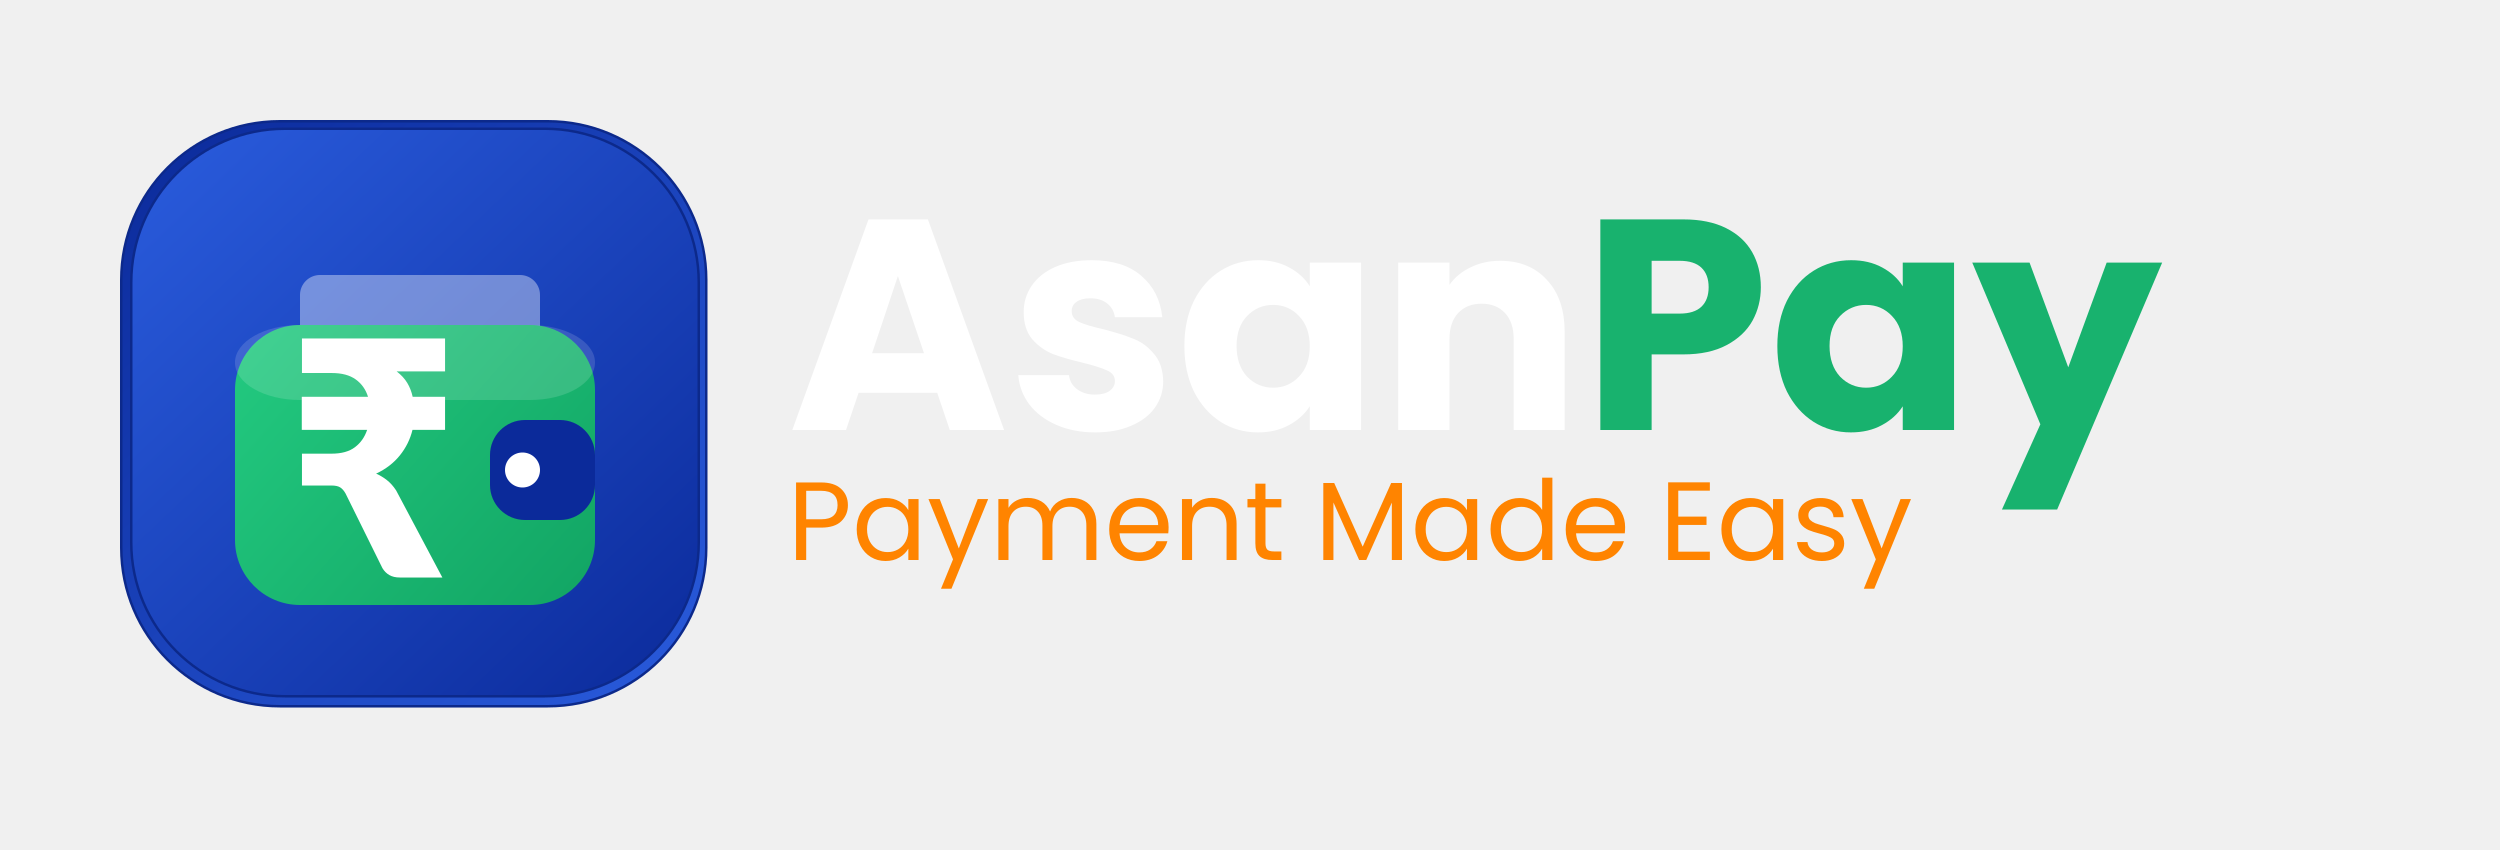
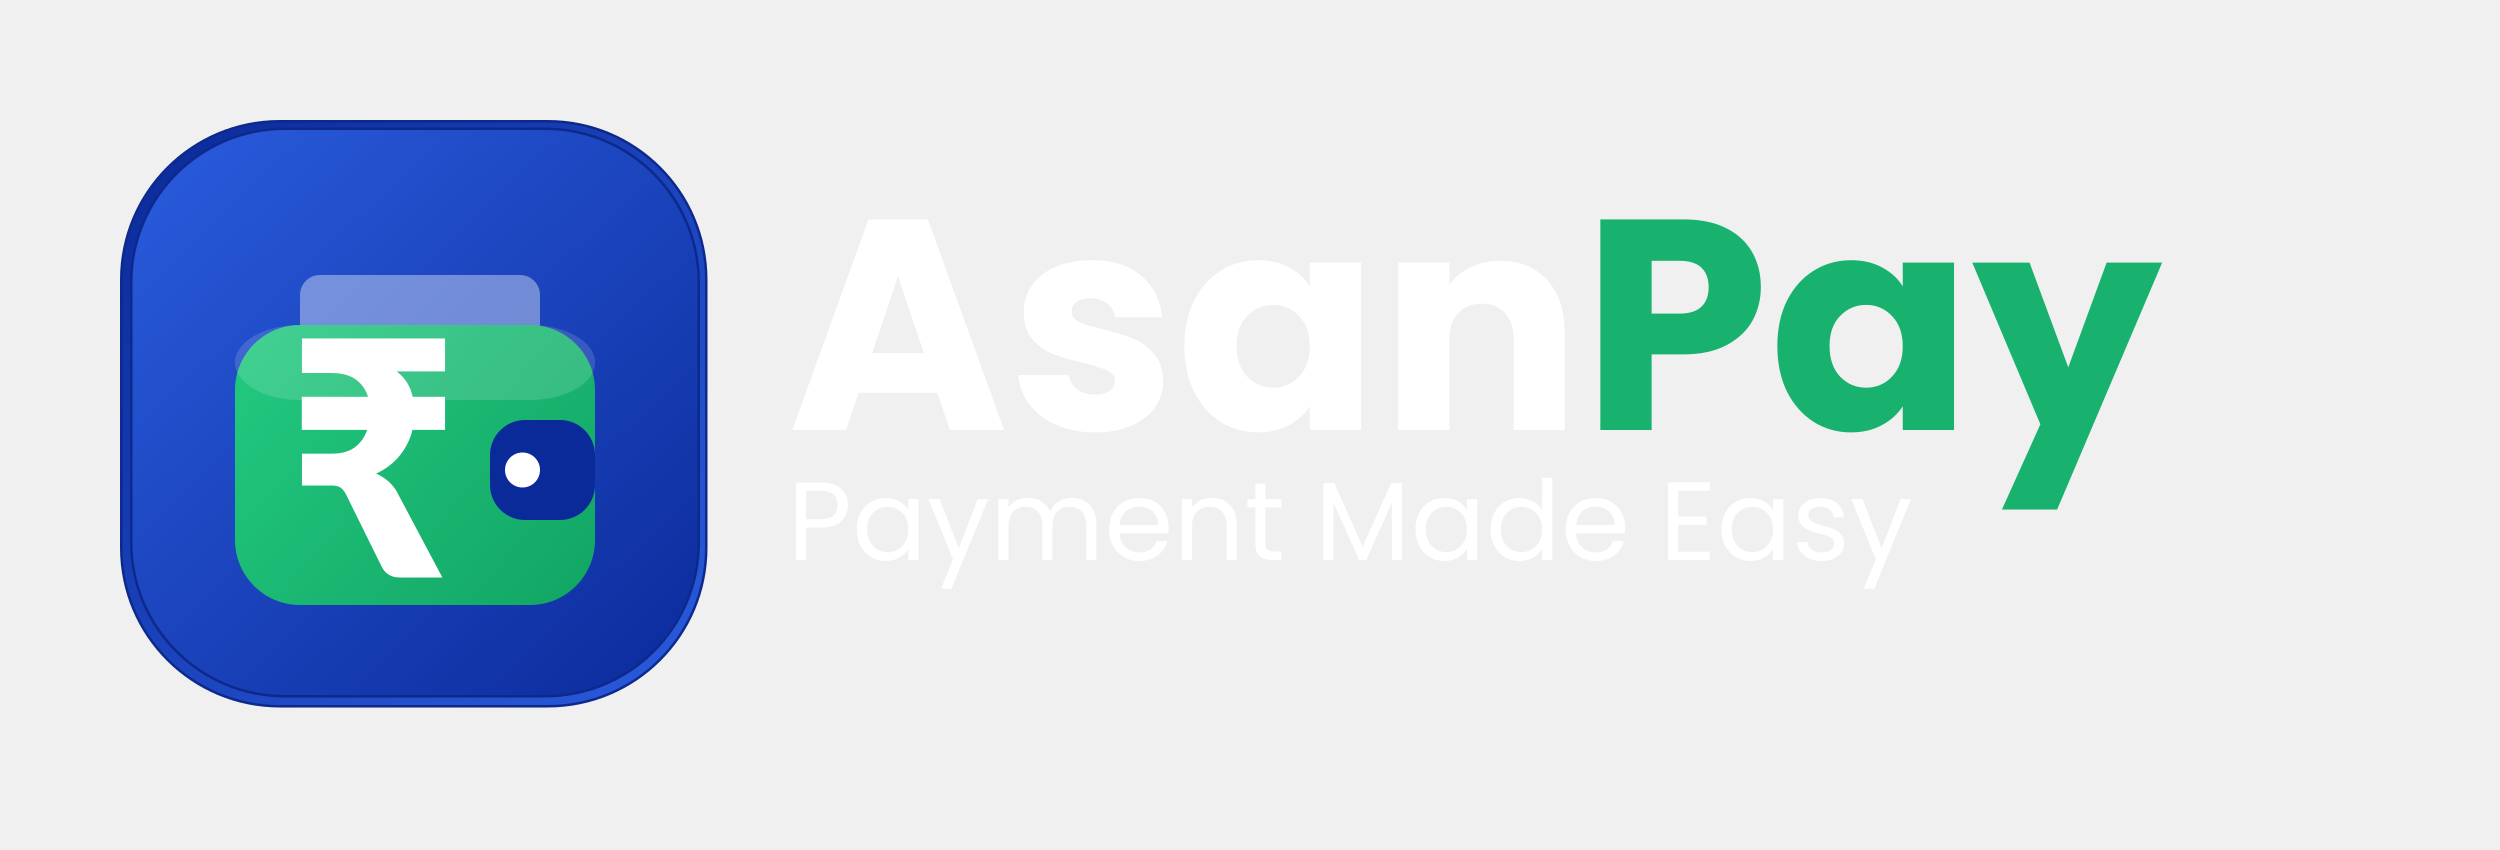
<svg xmlns="http://www.w3.org/2000/svg" width="1000" height="340" viewBox="0 0 1000 340" fill="none">
  <path d="M111.903 48.5H219.097C254.113 48.5 282.5 76.887 282.5 111.903V219.097C282.5 254.113 254.113 282.5 219.097 282.5H111.903C76.887 282.5 48.5 254.113 48.5 219.097V111.903C48.5 76.887 76.887 48.5 111.903 48.5Z" fill="url(#paint0_linear_150_88)" stroke="#0C298B" />
  <path d="M114 51.5H218C251.966 51.5 279.5 79.034 279.5 113V217C279.5 250.966 251.966 278.5 218 278.5H114C80.034 278.5 52.5 250.966 52.5 217V113C52.5 79.034 80.034 51.5 114 51.5Z" fill="url(#paint1_linear_150_88)" stroke="#0C298B" />
  <path opacity="0.38" d="M208 110H128C123.582 110 120 113.582 120 118V132C120 136.418 123.582 140 128 140H208C212.418 140 216 136.418 216 132V118C216 113.582 212.418 110 208 110Z" fill="white" />
  <path d="M212 130H120C105.641 130 94 141.641 94 156V216C94 230.359 105.641 242 120 242H212C226.359 242 238 230.359 238 216V156C238 141.641 226.359 130 212 130Z" fill="url(#paint2_linear_150_88)" />
  <path opacity="0.14" d="M212 130H120C105.641 130 94 136.716 94 145C94 153.284 105.641 160 120 160H212C226.359 160 238 153.284 238 145C238 136.716 226.359 130 212 130Z" fill="white" />
  <path d="M224 168H210C202.268 168 196 174.268 196 182V194C196 201.732 202.268 208 210 208H224C231.732 208 238 201.732 238 194V182C238 174.268 231.732 168 224 168Z" fill="#0B2A9A" />
  <path d="M209 195C212.866 195 216 191.866 216 188C216 184.134 212.866 181 209 181C205.134 181 202 184.134 202 188C202 191.866 205.134 195 209 195Z" fill="white" />
  <path d="M147.208 158.712C146.296 155.784 144.652 153.468 142.276 151.764C139.9 150.06 136.72 149.208 132.736 149.208H120.784V135.384H178.024V148.56H158.656C160.48 149.952 161.896 151.488 162.904 153.168C163.912 154.848 164.632 156.696 165.064 158.712H178.024V171.96H164.992C164.08 175.704 162.4 179.1 159.952 182.148C157.504 185.196 154.336 187.632 150.448 189.456C151.984 190.128 153.424 190.992 154.768 192.048C156.112 193.104 157.336 194.472 158.44 196.152L176.944 231H159.88C158.248 231 156.868 230.676 155.74 230.028C154.612 229.38 153.688 228.456 152.968 227.256L138.208 197.376C137.584 196.272 136.876 195.468 136.084 194.964C135.292 194.46 134.128 194.208 132.592 194.208H120.784V181.464H132.664C136.6 181.464 139.708 180.6 141.988 178.872C144.268 177.144 145.888 174.84 146.848 171.96H120.712V158.712H147.208Z" fill="white" />
  <path d="M374.88 157.12H343.44L338.4 172H316.92L347.4 87.76H371.16L401.64 172H379.92L374.88 157.12ZM369.6 141.28L359.16 110.44L348.84 141.28H369.6ZM438.157 172.96C432.317 172.96 427.117 171.96 422.557 169.96C417.997 167.96 414.397 165.24 411.757 161.8C409.117 158.28 407.637 154.36 407.317 150.04H427.597C427.837 152.36 428.917 154.24 430.837 155.68C432.757 157.12 435.117 157.84 437.917 157.84C440.477 157.84 442.437 157.36 443.797 156.4C445.237 155.36 445.957 154.04 445.957 152.44C445.957 150.52 444.957 149.12 442.957 148.24C440.957 147.28 437.717 146.24 433.237 145.12C428.437 144 424.437 142.84 421.237 141.64C418.037 140.36 415.277 138.4 412.957 135.76C410.637 133.04 409.477 129.4 409.477 124.84C409.477 121 410.517 117.52 412.597 114.4C414.757 111.2 417.877 108.68 421.957 106.84C426.117 105 431.037 104.08 436.717 104.08C445.117 104.08 451.717 106.16 456.517 110.32C461.397 114.48 464.197 120 464.917 126.88H445.957C445.637 124.56 444.597 122.72 442.837 121.36C441.157 120 438.917 119.32 436.117 119.32C433.717 119.32 431.877 119.8 430.597 120.76C429.317 121.64 428.677 122.88 428.677 124.48C428.677 126.4 429.677 127.84 431.677 128.8C433.757 129.76 436.957 130.72 441.277 131.68C446.237 132.96 450.277 134.24 453.397 135.52C456.517 136.72 459.237 138.72 461.557 141.52C463.957 144.24 465.197 147.92 465.277 152.56C465.277 156.48 464.157 160 461.917 163.12C459.757 166.16 456.597 168.56 452.437 170.32C448.357 172.08 443.597 172.96 438.157 172.96ZM473.751 138.4C473.751 131.52 475.031 125.48 477.591 120.28C480.231 115.08 483.791 111.08 488.271 108.28C492.751 105.48 497.751 104.08 503.271 104.08C507.991 104.08 512.111 105.04 515.631 106.96C519.231 108.88 521.991 111.4 523.911 114.52V105.04H544.431V172H523.911V162.52C521.911 165.64 519.111 168.16 515.511 170.08C511.991 172 507.871 172.96 503.151 172.96C497.711 172.96 492.751 171.56 488.271 168.76C483.791 165.88 480.231 161.84 477.591 156.64C475.031 151.36 473.751 145.28 473.751 138.4ZM523.911 138.52C523.911 133.4 522.471 129.36 519.591 126.4C516.791 123.44 513.351 121.96 509.271 121.96C505.191 121.96 501.711 123.44 498.831 126.4C496.031 129.28 494.631 133.28 494.631 138.4C494.631 143.52 496.031 147.6 498.831 150.64C501.711 153.6 505.191 155.08 509.271 155.08C513.351 155.08 516.791 153.6 519.591 150.64C522.471 147.68 523.911 143.64 523.911 138.52ZM600.076 104.32C607.916 104.32 614.156 106.88 618.796 112C623.516 117.04 625.876 124 625.876 132.88V172H605.476V135.64C605.476 131.16 604.316 127.68 601.996 125.2C599.676 122.72 596.556 121.48 592.636 121.48C588.716 121.48 585.596 122.72 583.276 125.2C580.956 127.68 579.796 131.16 579.796 135.64V172H559.276V105.04H579.796V113.92C581.876 110.96 584.676 108.64 588.196 106.96C591.716 105.2 595.676 104.32 600.076 104.32Z" fill="white" />
  <path d="M704.335 114.88C704.335 119.76 703.215 124.24 700.975 128.32C698.735 132.32 695.295 135.56 690.655 138.04C686.015 140.52 680.255 141.76 673.375 141.76H660.655V172H640.135V87.76H673.375C680.095 87.76 685.775 88.92 690.415 91.24C695.055 93.56 698.535 96.76 700.855 100.84C703.175 104.92 704.335 109.6 704.335 114.88ZM671.815 125.44C675.735 125.44 678.655 124.52 680.575 122.68C682.495 120.84 683.455 118.24 683.455 114.88C683.455 111.52 682.495 108.92 680.575 107.08C678.655 105.24 675.735 104.32 671.815 104.32H660.655V125.44H671.815ZM710.938 138.4C710.938 131.52 712.218 125.48 714.778 120.28C717.418 115.08 720.978 111.08 725.458 108.28C729.938 105.48 734.938 104.08 740.458 104.08C745.178 104.08 749.298 105.04 752.818 106.96C756.418 108.88 759.178 111.4 761.098 114.52V105.04H781.618V172H761.098V162.52C759.098 165.64 756.298 168.16 752.698 170.08C749.178 172 745.058 172.96 740.338 172.96C734.898 172.96 729.938 171.56 725.458 168.76C720.978 165.88 717.418 161.84 714.778 156.64C712.218 151.36 710.938 145.28 710.938 138.4ZM761.098 138.52C761.098 133.4 759.658 129.36 756.778 126.4C753.978 123.44 750.538 121.96 746.458 121.96C742.378 121.96 738.898 123.44 736.018 126.4C733.218 129.28 731.818 133.28 731.818 138.4C731.818 143.52 733.218 147.6 736.018 150.64C738.898 153.6 742.378 155.08 746.458 155.08C750.538 155.08 753.978 153.6 756.778 150.64C759.658 147.68 761.098 143.64 761.098 138.52ZM864.863 105.04L822.863 203.8H800.783L816.143 169.72L788.903 105.04H811.823L827.303 146.92L842.663 105.04H864.863Z" fill="#18B26E" />
-   <path d="M339.164 202.061C339.164 204.642 338.274 206.793 336.494 208.514C334.743 210.205 332.058 211.05 328.439 211.05H322.476V224H318.427V192.983H328.439C331.94 192.983 334.595 193.829 336.405 195.52C338.244 197.211 339.164 199.391 339.164 202.061ZM328.439 207.713C330.694 207.713 332.355 207.223 333.423 206.244C334.491 205.265 335.025 203.871 335.025 202.061C335.025 198.234 332.83 196.321 328.439 196.321H322.476V207.713H328.439ZM342.684 211.718C342.684 209.226 343.188 207.045 344.197 205.176C345.205 203.278 346.585 201.809 348.335 200.771C350.115 199.733 352.088 199.213 354.254 199.213C356.39 199.213 358.244 199.673 359.816 200.593C361.388 201.513 362.56 202.67 363.332 204.064V199.614H367.426V224H363.332V219.461C362.531 220.885 361.329 222.072 359.727 223.021C358.155 223.941 356.315 224.401 354.209 224.401C352.043 224.401 350.085 223.867 348.335 222.798C346.585 221.73 345.205 220.232 344.197 218.304C343.188 216.376 342.684 214.18 342.684 211.718ZM363.332 211.762C363.332 209.923 362.961 208.321 362.219 206.956C361.477 205.592 360.469 204.553 359.193 203.841C357.947 203.1 356.568 202.729 355.055 202.729C353.542 202.729 352.162 203.085 350.916 203.797C349.67 204.509 348.676 205.547 347.935 206.912C347.193 208.277 346.822 209.879 346.822 211.718C346.822 213.587 347.193 215.219 347.935 216.613C348.676 217.978 349.67 219.031 350.916 219.772C352.162 220.484 353.542 220.84 355.055 220.84C356.568 220.84 357.947 220.484 359.193 219.772C360.469 219.031 361.477 217.978 362.219 216.613C362.961 215.219 363.332 213.602 363.332 211.762ZM395.273 199.614L380.588 235.481H376.405L381.211 223.733L371.376 199.614H375.871L383.525 219.372L391.09 199.614H395.273ZM428.669 199.169C430.568 199.169 432.259 199.569 433.742 200.37C435.225 201.142 436.397 202.314 437.257 203.886C438.118 205.458 438.548 207.372 438.548 209.626V224H434.543V210.205C434.543 207.772 433.935 205.918 432.718 204.642C431.532 203.337 429.915 202.684 427.868 202.684C425.762 202.684 424.085 203.367 422.839 204.731C421.593 206.066 420.97 208.01 420.97 210.561V224H416.965V210.205C416.965 207.772 416.357 205.918 415.141 204.642C413.954 203.337 412.337 202.684 410.29 202.684C408.184 202.684 406.508 203.367 405.262 204.731C404.016 206.066 403.393 208.01 403.393 210.561V224H399.343V199.614H403.393V203.129C404.194 201.854 405.262 200.875 406.597 200.192C407.962 199.51 409.46 199.169 411.091 199.169C413.138 199.169 414.948 199.629 416.52 200.548C418.093 201.468 419.265 202.818 420.036 204.598C420.718 202.877 421.846 201.542 423.418 200.593C424.99 199.644 426.741 199.169 428.669 199.169ZM467.441 210.872C467.441 211.644 467.396 212.46 467.307 213.32H447.816C447.964 215.723 448.78 217.607 450.264 218.971C451.777 220.306 453.601 220.974 455.737 220.974C457.487 220.974 458.941 220.573 460.098 219.772C461.285 218.942 462.115 217.844 462.59 216.479H466.951C466.298 218.823 464.993 220.737 463.035 222.22C461.077 223.674 458.644 224.401 455.737 224.401C453.423 224.401 451.346 223.881 449.507 222.843C447.697 221.805 446.273 220.336 445.235 218.438C444.197 216.509 443.678 214.284 443.678 211.762C443.678 209.241 444.182 207.031 445.191 205.132C446.199 203.233 447.608 201.78 449.418 200.771C451.257 199.733 453.364 199.213 455.737 199.213C458.051 199.213 460.098 199.718 461.878 200.726C463.658 201.735 465.023 203.129 465.972 204.909C466.951 206.66 467.441 208.647 467.441 210.872ZM463.258 210.027C463.258 208.484 462.916 207.164 462.234 206.066C461.552 204.939 460.617 204.094 459.431 203.53C458.274 202.937 456.983 202.64 455.559 202.64C453.512 202.64 451.762 203.293 450.308 204.598C448.884 205.903 448.068 207.713 447.861 210.027H463.258ZM484.667 199.169C487.634 199.169 490.037 200.074 491.876 201.883C493.716 203.663 494.635 206.244 494.635 209.626V224H490.63V210.205C490.63 207.772 490.022 205.918 488.806 204.642C487.59 203.337 485.928 202.684 483.822 202.684C481.686 202.684 479.98 203.352 478.704 204.687C477.458 206.022 476.835 207.965 476.835 210.516V224H472.786V199.614H476.835V203.085C477.636 201.839 478.719 200.875 480.084 200.192C481.478 199.51 483.006 199.169 484.667 199.169ZM506.19 202.951V217.325C506.19 218.512 506.442 219.357 506.946 219.861C507.451 220.336 508.326 220.573 509.572 220.573H512.553V224H508.904C506.65 224 504.959 223.481 503.831 222.442C502.704 221.404 502.14 219.698 502.14 217.325V202.951H498.981V199.614H502.14V193.473H506.19V199.614H512.553V202.951H506.19ZM560.785 193.206V224H556.735V201.038L546.5 224H543.652L533.373 200.993V224H529.323V193.206H533.684L545.076 218.66L556.468 193.206H560.785ZM566.14 211.718C566.14 209.226 566.644 207.045 567.653 205.176C568.661 203.278 570.041 201.809 571.791 200.771C573.571 199.733 575.544 199.213 577.71 199.213C579.846 199.213 581.7 199.673 583.272 200.593C584.844 201.513 586.016 202.67 586.788 204.064V199.614H590.882V224H586.788V219.461C585.987 220.885 584.785 222.072 583.183 223.021C581.611 223.941 579.771 224.401 577.665 224.401C575.499 224.401 573.541 223.867 571.791 222.798C570.041 221.73 568.661 220.232 567.653 218.304C566.644 216.376 566.14 214.18 566.14 211.718ZM586.788 211.762C586.788 209.923 586.417 208.321 585.675 206.956C584.933 205.592 583.925 204.553 582.649 203.841C581.403 203.1 580.024 202.729 578.511 202.729C576.998 202.729 575.618 203.085 574.372 203.797C573.126 204.509 572.132 205.547 571.391 206.912C570.649 208.277 570.278 209.879 570.278 211.718C570.278 213.587 570.649 215.219 571.391 216.613C572.132 217.978 573.126 219.031 574.372 219.772C575.618 220.484 576.998 220.84 578.511 220.84C580.024 220.84 581.403 220.484 582.649 219.772C583.925 219.031 584.933 217.978 585.675 216.613C586.417 215.219 586.788 213.602 586.788 211.762ZM596.212 211.718C596.212 209.226 596.716 207.045 597.725 205.176C598.734 203.278 600.113 201.809 601.863 200.771C603.643 199.733 605.631 199.213 607.826 199.213C609.725 199.213 611.49 199.658 613.122 200.548C614.754 201.409 616 202.551 616.86 203.975V191.07H620.954V224H616.86V219.416C616.059 220.87 614.872 222.072 613.3 223.021C611.728 223.941 609.888 224.401 607.782 224.401C605.616 224.401 603.643 223.867 601.863 222.798C600.113 221.73 598.734 220.232 597.725 218.304C596.716 216.376 596.212 214.18 596.212 211.718ZM616.86 211.762C616.86 209.923 616.489 208.321 615.747 206.956C615.006 205.592 613.997 204.553 612.721 203.841C611.475 203.1 610.096 202.729 608.583 202.729C607.07 202.729 605.69 203.085 604.444 203.797C603.198 204.509 602.205 205.547 601.463 206.912C600.721 208.277 600.35 209.879 600.35 211.718C600.35 213.587 600.721 215.219 601.463 216.613C602.205 217.978 603.198 219.031 604.444 219.772C605.69 220.484 607.07 220.84 608.583 220.84C610.096 220.84 611.475 220.484 612.721 219.772C613.997 219.031 615.006 217.978 615.747 216.613C616.489 215.219 616.86 213.602 616.86 211.762ZM650.047 210.872C650.047 211.644 650.003 212.46 649.914 213.32H630.423C630.571 215.723 631.387 217.607 632.87 218.971C634.383 220.306 636.208 220.974 638.344 220.974C640.094 220.974 641.548 220.573 642.705 219.772C643.891 218.942 644.722 217.844 645.197 216.479H649.558C648.905 218.823 647.6 220.737 645.642 222.22C643.684 223.674 641.251 224.401 638.344 224.401C636.03 224.401 633.953 223.881 632.114 222.843C630.304 221.805 628.88 220.336 627.842 218.438C626.803 216.509 626.284 214.284 626.284 211.762C626.284 209.241 626.788 207.031 627.797 205.132C628.806 203.233 630.215 201.78 632.025 200.771C633.864 199.733 635.97 199.213 638.344 199.213C640.658 199.213 642.705 199.718 644.485 200.726C646.265 201.735 647.629 203.129 648.579 204.909C649.558 206.66 650.047 208.647 650.047 210.872ZM645.864 210.027C645.864 208.484 645.523 207.164 644.841 206.066C644.158 204.939 643.224 204.094 642.037 203.53C640.88 202.937 639.59 202.64 638.166 202.64C636.119 202.64 634.368 203.293 632.915 204.598C631.491 205.903 630.675 207.713 630.467 210.027H645.864ZM671.306 196.276V206.645H682.609V209.982H671.306V220.662H683.944V224H667.256V192.939H683.944V196.276H671.306ZM688.558 211.718C688.558 209.226 689.062 207.045 690.071 205.176C691.08 203.278 692.459 201.809 694.21 200.771C695.99 199.733 697.962 199.213 700.128 199.213C702.264 199.213 704.118 199.673 705.691 200.593C707.263 201.513 708.435 202.67 709.206 204.064V199.614H713.3V224H709.206V219.461C708.405 220.885 707.204 222.072 705.602 223.021C704.029 223.941 702.19 224.401 700.084 224.401C697.918 224.401 695.96 223.867 694.21 222.798C692.459 221.73 691.08 220.232 690.071 218.304C689.062 216.376 688.558 214.18 688.558 211.718ZM709.206 211.762C709.206 209.923 708.835 208.321 708.094 206.956C707.352 205.592 706.343 204.553 705.068 203.841C703.822 203.1 702.442 202.729 700.929 202.729C699.416 202.729 698.037 203.085 696.791 203.797C695.545 204.509 694.551 205.547 693.809 206.912C693.067 208.277 692.697 209.879 692.697 211.718C692.697 213.587 693.067 215.219 693.809 216.613C694.551 217.978 695.545 219.031 696.791 219.772C698.037 220.484 699.416 220.84 700.929 220.84C702.442 220.84 703.822 220.484 705.068 219.772C706.343 219.031 707.352 217.978 708.094 216.613C708.835 215.219 709.206 213.602 709.206 211.762ZM728.776 224.401C726.907 224.401 725.231 224.089 723.748 223.466C722.264 222.813 721.093 221.923 720.232 220.796C719.372 219.639 718.897 218.319 718.808 216.835H722.991C723.11 218.052 723.674 219.046 724.682 219.817C725.721 220.588 727.07 220.974 728.732 220.974C730.274 220.974 731.491 220.633 732.381 219.95C733.271 219.268 733.716 218.408 733.716 217.369C733.716 216.301 733.241 215.515 732.292 215.011C731.342 214.477 729.874 213.958 727.886 213.453C726.077 212.979 724.593 212.504 723.436 212.029C722.309 211.525 721.33 210.798 720.499 209.849C719.698 208.87 719.298 207.594 719.298 206.022C719.298 204.776 719.669 203.634 720.41 202.595C721.152 201.557 722.205 200.741 723.57 200.148C724.934 199.525 726.492 199.213 728.242 199.213C730.942 199.213 733.122 199.896 734.784 201.26C736.445 202.625 737.335 204.494 737.454 206.867H733.404C733.315 205.592 732.796 204.568 731.847 203.797C730.927 203.026 729.681 202.64 728.109 202.64C726.655 202.64 725.498 202.951 724.638 203.574C723.777 204.197 723.347 205.013 723.347 206.022C723.347 206.823 723.599 207.49 724.104 208.024C724.638 208.529 725.29 208.944 726.062 209.27C726.863 209.567 727.96 209.908 729.355 210.294C731.105 210.769 732.529 211.243 733.627 211.718C734.724 212.163 735.659 212.845 736.43 213.765C737.231 214.685 737.647 215.886 737.676 217.369C737.676 218.704 737.305 219.906 736.564 220.974C735.822 222.042 734.769 222.887 733.404 223.51C732.069 224.104 730.527 224.401 728.776 224.401ZM764.397 199.614L749.712 235.481H745.529L750.335 223.733L740.5 199.614H744.995L752.649 219.372L760.214 199.614H764.397Z" fill="#FF8400" />
+   <path d="M339.164 202.061C339.164 204.642 338.274 206.793 336.494 208.514C334.743 210.205 332.058 211.05 328.439 211.05H322.476V224H318.427V192.983H328.439C331.94 192.983 334.595 193.829 336.405 195.52C338.244 197.211 339.164 199.391 339.164 202.061ZM328.439 207.713C330.694 207.713 332.355 207.223 333.423 206.244C334.491 205.265 335.025 203.871 335.025 202.061C335.025 198.234 332.83 196.321 328.439 196.321H322.476V207.713H328.439ZM342.684 211.718C342.684 209.226 343.188 207.045 344.197 205.176C345.205 203.278 346.585 201.809 348.335 200.771C350.115 199.733 352.088 199.213 354.254 199.213C356.39 199.213 358.244 199.673 359.816 200.593C361.388 201.513 362.56 202.67 363.332 204.064V199.614H367.426V224H363.332V219.461C362.531 220.885 361.329 222.072 359.727 223.021C358.155 223.941 356.315 224.401 354.209 224.401C352.043 224.401 350.085 223.867 348.335 222.798C346.585 221.73 345.205 220.232 344.197 218.304C343.188 216.376 342.684 214.18 342.684 211.718ZM363.332 211.762C363.332 209.923 362.961 208.321 362.219 206.956C361.477 205.592 360.469 204.553 359.193 203.841C357.947 203.1 356.568 202.729 355.055 202.729C353.542 202.729 352.162 203.085 350.916 203.797C349.67 204.509 348.676 205.547 347.935 206.912C347.193 208.277 346.822 209.879 346.822 211.718C346.822 213.587 347.193 215.219 347.935 216.613C348.676 217.978 349.67 219.031 350.916 219.772C352.162 220.484 353.542 220.84 355.055 220.84C356.568 220.84 357.947 220.484 359.193 219.772C360.469 219.031 361.477 217.978 362.219 216.613C362.961 215.219 363.332 213.602 363.332 211.762ZM395.273 199.614L380.588 235.481H376.405L381.211 223.733L371.376 199.614H375.871L383.525 219.372L391.09 199.614H395.273ZM428.669 199.169C430.568 199.169 432.259 199.569 433.742 200.37C435.225 201.142 436.397 202.314 437.257 203.886C438.118 205.458 438.548 207.372 438.548 209.626V224H434.543V210.205C434.543 207.772 433.935 205.918 432.718 204.642C431.532 203.337 429.915 202.684 427.868 202.684C425.762 202.684 424.085 203.367 422.839 204.731C421.593 206.066 420.97 208.01 420.97 210.561V224H416.965V210.205C416.965 207.772 416.357 205.918 415.141 204.642C413.954 203.337 412.337 202.684 410.29 202.684C408.184 202.684 406.508 203.367 405.262 204.731C404.016 206.066 403.393 208.01 403.393 210.561V224H399.343V199.614H403.393V203.129C404.194 201.854 405.262 200.875 406.597 200.192C407.962 199.51 409.46 199.169 411.091 199.169C413.138 199.169 414.948 199.629 416.52 200.548C418.093 201.468 419.265 202.818 420.036 204.598C420.718 202.877 421.846 201.542 423.418 200.593C424.99 199.644 426.741 199.169 428.669 199.169ZM467.441 210.872C467.441 211.644 467.396 212.46 467.307 213.32H447.816C447.964 215.723 448.78 217.607 450.264 218.971C451.777 220.306 453.601 220.974 455.737 220.974C457.487 220.974 458.941 220.573 460.098 219.772C461.285 218.942 462.115 217.844 462.59 216.479H466.951C466.298 218.823 464.993 220.737 463.035 222.22C461.077 223.674 458.644 224.401 455.737 224.401C453.423 224.401 451.346 223.881 449.507 222.843C447.697 221.805 446.273 220.336 445.235 218.438C444.197 216.509 443.678 214.284 443.678 211.762C443.678 209.241 444.182 207.031 445.191 205.132C446.199 203.233 447.608 201.78 449.418 200.771C451.257 199.733 453.364 199.213 455.737 199.213C458.051 199.213 460.098 199.718 461.878 200.726C463.658 201.735 465.023 203.129 465.972 204.909C466.951 206.66 467.441 208.647 467.441 210.872ZM463.258 210.027C463.258 208.484 462.916 207.164 462.234 206.066C461.552 204.939 460.617 204.094 459.431 203.53C458.274 202.937 456.983 202.64 455.559 202.64C453.512 202.64 451.762 203.293 450.308 204.598C448.884 205.903 448.068 207.713 447.861 210.027H463.258ZM484.667 199.169C487.634 199.169 490.037 200.074 491.876 201.883C493.716 203.663 494.635 206.244 494.635 209.626V224H490.63V210.205C490.63 207.772 490.022 205.918 488.806 204.642C487.59 203.337 485.928 202.684 483.822 202.684C481.686 202.684 479.98 203.352 478.704 204.687C477.458 206.022 476.835 207.965 476.835 210.516V224H472.786V199.614H476.835V203.085C477.636 201.839 478.719 200.875 480.084 200.192C481.478 199.51 483.006 199.169 484.667 199.169ZM506.19 202.951V217.325C506.19 218.512 506.442 219.357 506.946 219.861C507.451 220.336 508.326 220.573 509.572 220.573H512.553V224H508.904C506.65 224 504.959 223.481 503.831 222.442C502.704 221.404 502.14 219.698 502.14 217.325V202.951H498.981V199.614H502.14V193.473H506.19V199.614H512.553V202.951H506.19ZM560.785 193.206V224H556.735V201.038L546.5 224H543.652L533.373 200.993V224H529.323V193.206H533.684L545.076 218.66L556.468 193.206H560.785ZM566.14 211.718C566.14 209.226 566.644 207.045 567.653 205.176C568.661 203.278 570.041 201.809 571.791 200.771C573.571 199.733 575.544 199.213 577.71 199.213C579.846 199.213 581.7 199.673 583.272 200.593C584.844 201.513 586.016 202.67 586.788 204.064V199.614H590.882V224H586.788V219.461C585.987 220.885 584.785 222.072 583.183 223.021C581.611 223.941 579.771 224.401 577.665 224.401C575.499 224.401 573.541 223.867 571.791 222.798C570.041 221.73 568.661 220.232 567.653 218.304C566.644 216.376 566.14 214.18 566.14 211.718ZM586.788 211.762C586.788 209.923 586.417 208.321 585.675 206.956C584.933 205.592 583.925 204.553 582.649 203.841C581.403 203.1 580.024 202.729 578.511 202.729C576.998 202.729 575.618 203.085 574.372 203.797C573.126 204.509 572.132 205.547 571.391 206.912C570.649 208.277 570.278 209.879 570.278 211.718C570.278 213.587 570.649 215.219 571.391 216.613C572.132 217.978 573.126 219.031 574.372 219.772C575.618 220.484 576.998 220.84 578.511 220.84C580.024 220.84 581.403 220.484 582.649 219.772C583.925 219.031 584.933 217.978 585.675 216.613C586.417 215.219 586.788 213.602 586.788 211.762ZM596.212 211.718C596.212 209.226 596.716 207.045 597.725 205.176C598.734 203.278 600.113 201.809 601.863 200.771C603.643 199.733 605.631 199.213 607.826 199.213C609.725 199.213 611.49 199.658 613.122 200.548C614.754 201.409 616 202.551 616.86 203.975V191.07H620.954V224H616.86V219.416C616.059 220.87 614.872 222.072 613.3 223.021C611.728 223.941 609.888 224.401 607.782 224.401C605.616 224.401 603.643 223.867 601.863 222.798C600.113 221.73 598.734 220.232 597.725 218.304C596.716 216.376 596.212 214.18 596.212 211.718ZM616.86 211.762C616.86 209.923 616.489 208.321 615.747 206.956C615.006 205.592 613.997 204.553 612.721 203.841C611.475 203.1 610.096 202.729 608.583 202.729C607.07 202.729 605.69 203.085 604.444 203.797C603.198 204.509 602.205 205.547 601.463 206.912C600.721 208.277 600.35 209.879 600.35 211.718C600.35 213.587 600.721 215.219 601.463 216.613C602.205 217.978 603.198 219.031 604.444 219.772C605.69 220.484 607.07 220.84 608.583 220.84C610.096 220.84 611.475 220.484 612.721 219.772C613.997 219.031 615.006 217.978 615.747 216.613C616.489 215.219 616.86 213.602 616.86 211.762ZM650.047 210.872C650.047 211.644 650.003 212.46 649.914 213.32H630.423C630.571 215.723 631.387 217.607 632.87 218.971C634.383 220.306 636.208 220.974 638.344 220.974C640.094 220.974 641.548 220.573 642.705 219.772C643.891 218.942 644.722 217.844 645.197 216.479H649.558C648.905 218.823 647.6 220.737 645.642 222.22C643.684 223.674 641.251 224.401 638.344 224.401C636.03 224.401 633.953 223.881 632.114 222.843C630.304 221.805 628.88 220.336 627.842 218.438C626.803 216.509 626.284 214.284 626.284 211.762C626.284 209.241 626.788 207.031 627.797 205.132C628.806 203.233 630.215 201.78 632.025 200.771C633.864 199.733 635.97 199.213 638.344 199.213C640.658 199.213 642.705 199.718 644.485 200.726C646.265 201.735 647.629 203.129 648.579 204.909C649.558 206.66 650.047 208.647 650.047 210.872ZM645.864 210.027C645.864 208.484 645.523 207.164 644.841 206.066C644.158 204.939 643.224 204.094 642.037 203.53C640.88 202.937 639.59 202.64 638.166 202.64C636.119 202.64 634.368 203.293 632.915 204.598C631.491 205.903 630.675 207.713 630.467 210.027H645.864ZM671.306 196.276V206.645H682.609V209.982H671.306V220.662H683.944V224H667.256V192.939H683.944V196.276H671.306ZM688.558 211.718C688.558 209.226 689.062 207.045 690.071 205.176C691.08 203.278 692.459 201.809 694.21 200.771C695.99 199.733 697.962 199.213 700.128 199.213C702.264 199.213 704.118 199.673 705.691 200.593C707.263 201.513 708.435 202.67 709.206 204.064V199.614H713.3V224H709.206V219.461C708.405 220.885 707.204 222.072 705.602 223.021C704.029 223.941 702.19 224.401 700.084 224.401C697.918 224.401 695.96 223.867 694.21 222.798C692.459 221.73 691.08 220.232 690.071 218.304C689.062 216.376 688.558 214.18 688.558 211.718ZM709.206 211.762C709.206 209.923 708.835 208.321 708.094 206.956C707.352 205.592 706.343 204.553 705.068 203.841C703.822 203.1 702.442 202.729 700.929 202.729C699.416 202.729 698.037 203.085 696.791 203.797C695.545 204.509 694.551 205.547 693.809 206.912C693.067 208.277 692.697 209.879 692.697 211.718C692.697 213.587 693.067 215.219 693.809 216.613C694.551 217.978 695.545 219.031 696.791 219.772C698.037 220.484 699.416 220.84 700.929 220.84C702.442 220.84 703.822 220.484 705.068 219.772C706.343 219.031 707.352 217.978 708.094 216.613C708.835 215.219 709.206 213.602 709.206 211.762ZM728.776 224.401C726.907 224.401 725.231 224.089 723.748 223.466C722.264 222.813 721.093 221.923 720.232 220.796C719.372 219.639 718.897 218.319 718.808 216.835H722.991C723.11 218.052 723.674 219.046 724.682 219.817C725.721 220.588 727.07 220.974 728.732 220.974C730.274 220.974 731.491 220.633 732.381 219.95C733.271 219.268 733.716 218.408 733.716 217.369C733.716 216.301 733.241 215.515 732.292 215.011C731.342 214.477 729.874 213.958 727.886 213.453C726.077 212.979 724.593 212.504 723.436 212.029C722.309 211.525 721.33 210.798 720.499 209.849C719.698 208.87 719.298 207.594 719.298 206.022C719.298 204.776 719.669 203.634 720.41 202.595C721.152 201.557 722.205 200.741 723.57 200.148C724.934 199.525 726.492 199.213 728.242 199.213C730.942 199.213 733.122 199.896 734.784 201.26C736.445 202.625 737.335 204.494 737.454 206.867H733.404C733.315 205.592 732.796 204.568 731.847 203.797C730.927 203.026 729.681 202.64 728.109 202.64C726.655 202.64 725.498 202.951 724.638 203.574C723.777 204.197 723.347 205.013 723.347 206.022C723.347 206.823 723.599 207.49 724.104 208.024C724.638 208.529 725.29 208.944 726.062 209.27C726.863 209.567 727.96 209.908 729.355 210.294C731.105 210.769 732.529 211.243 733.627 211.718C734.724 212.163 735.659 212.845 736.43 213.765C737.231 214.685 737.647 215.886 737.676 217.369C737.676 218.704 737.305 219.906 736.564 220.974C735.822 222.042 734.769 222.887 733.404 223.51C732.069 224.104 730.527 224.401 728.776 224.401ZM764.397 199.614L749.712 235.481H745.529L750.335 223.733L740.5 199.614H744.995L752.649 219.372L760.214 199.614H764.397Z" fill="#FFFFFF" />
  <defs>
    <linearGradient id="paint0_linear_150_88" x1="56.246" y1="45.939" x2="283" y2="285.061" gradientUnits="userSpaceOnUse">
      <stop stop-color="#0B2A9A" />
      <stop offset="1" stop-color="#2A5CDD" />
    </linearGradient>
    <linearGradient id="paint1_linear_150_88" x1="60" y1="49" x2="280" y2="281" gradientUnits="userSpaceOnUse">
      <stop stop-color="#2A5CDD" />
      <stop offset="1" stop-color="#0B2A9A" />
    </linearGradient>
    <linearGradient id="paint2_linear_150_88" x1="90" y1="120" x2="240" y2="252" gradientUnits="userSpaceOnUse">
      <stop stop-color="#24CC82" />
      <stop offset="1" stop-color="#11A362" />
    </linearGradient>
  </defs>
</svg>
